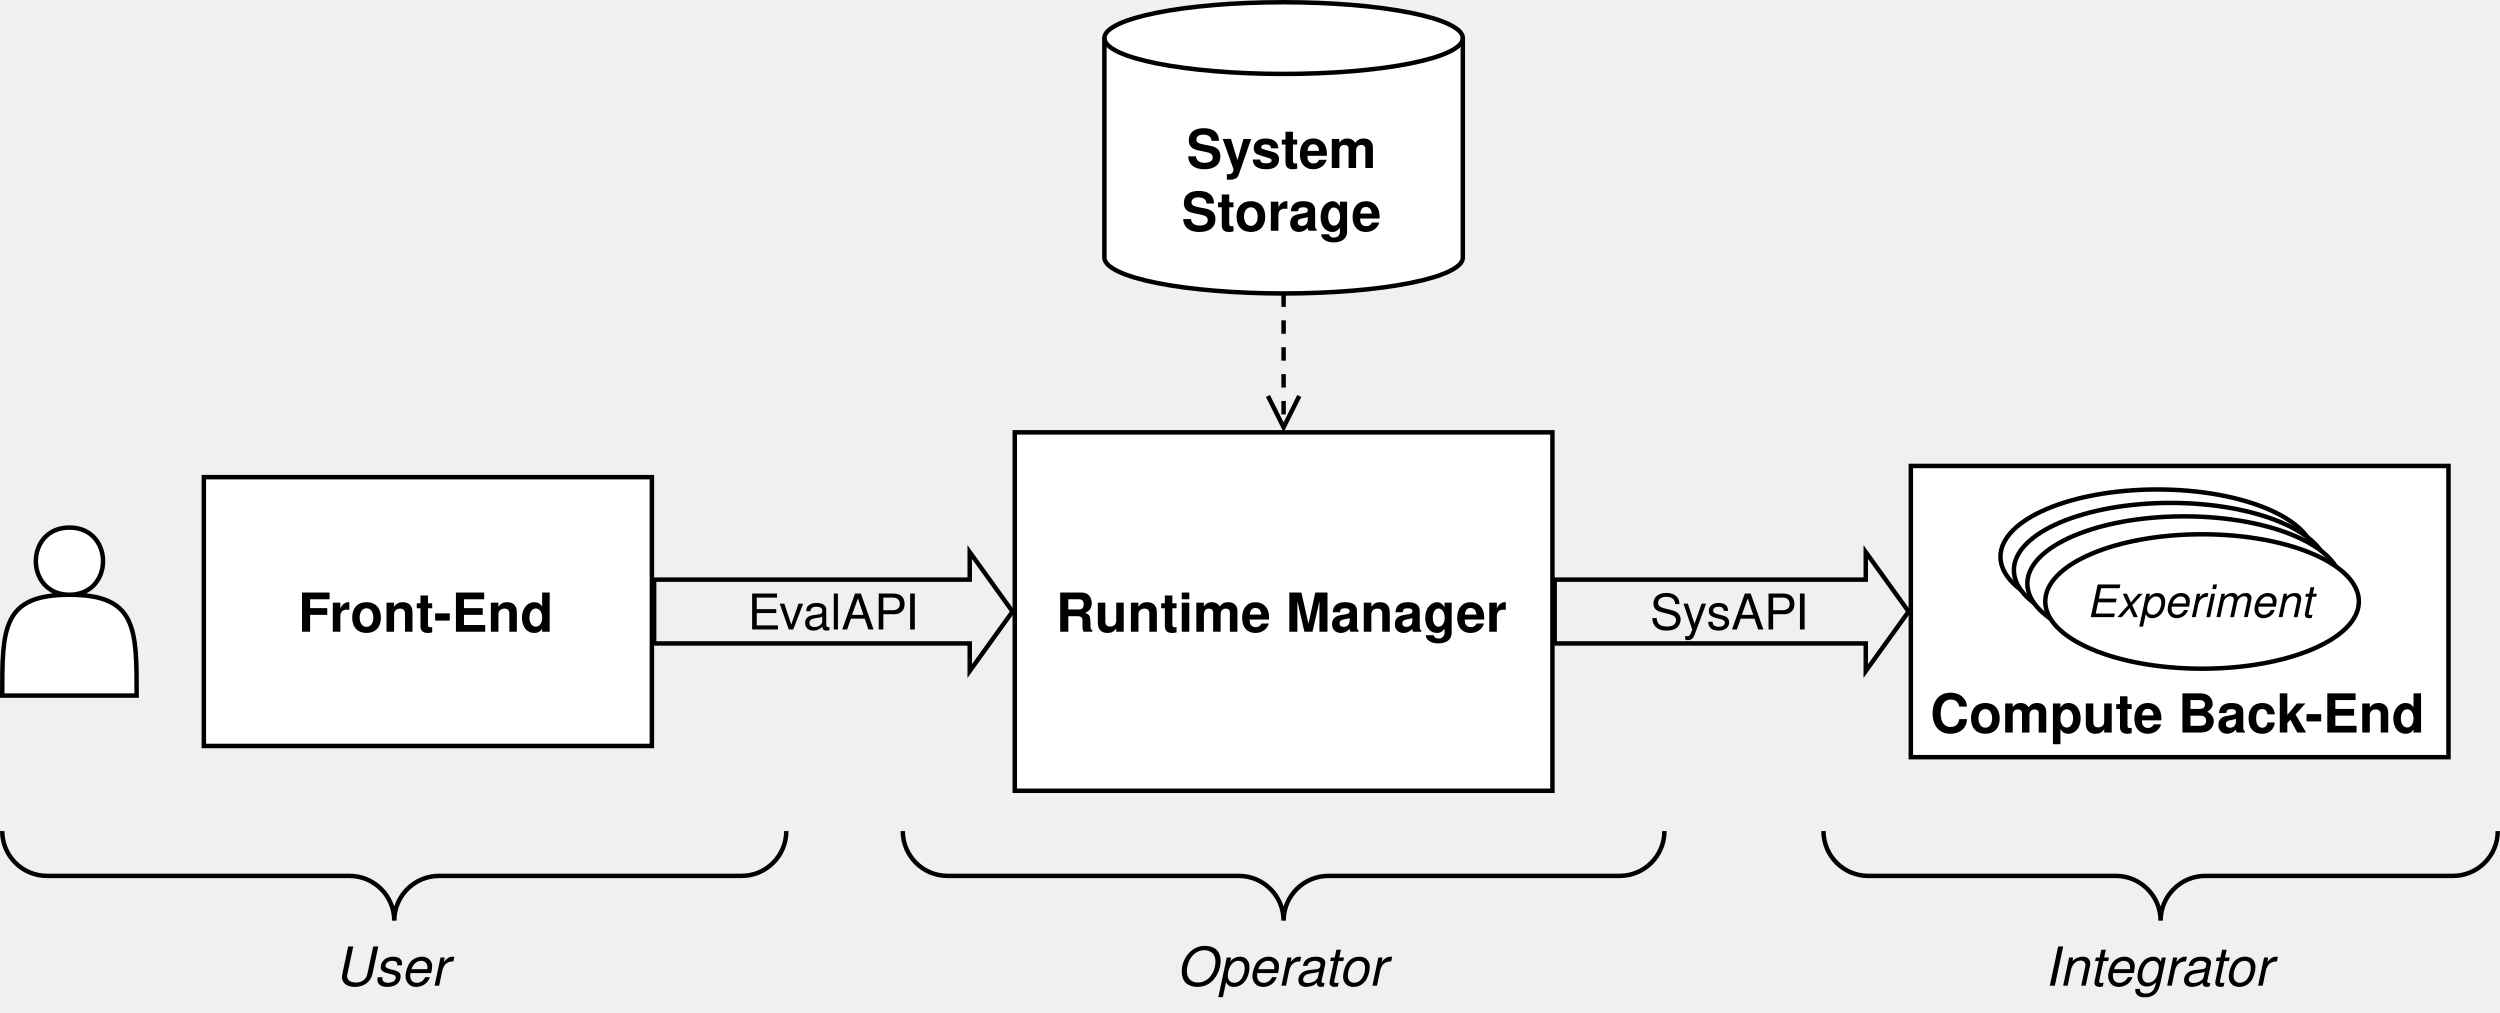
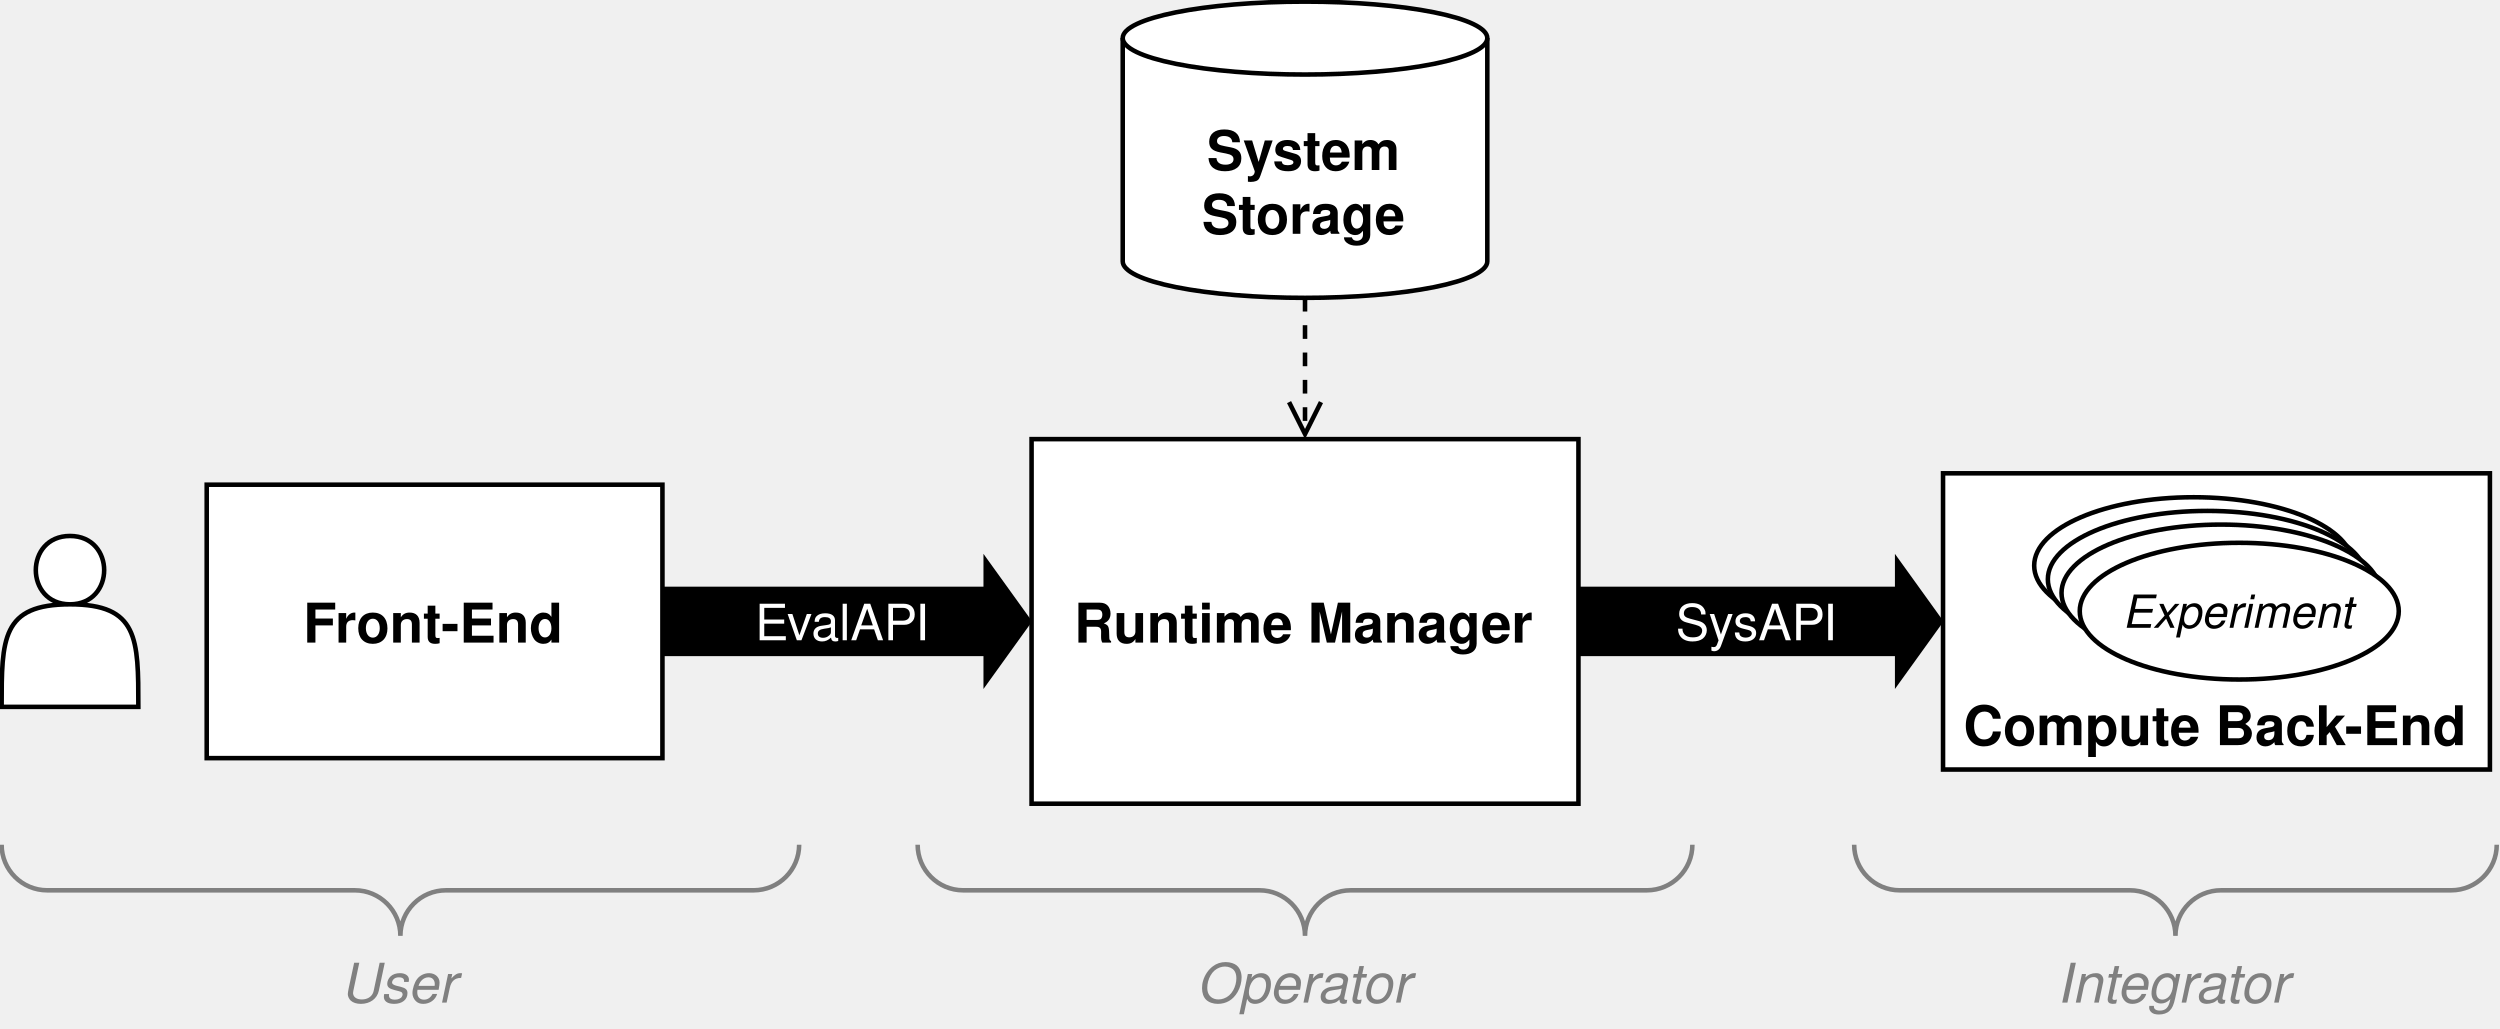
- <svg xmlns="http://www.w3.org/2000/svg" style="background: transparent; background-color: transparent; color-scheme: light dark;" version="1.1" width="558px" height="226px" viewBox="0 0 558 226" content="&lt;mxfile host=&quot;Electron&quot; agent=&quot;Mozilla/5.0 (Macintosh; Intel Mac OS X 10_15_7) AppleWebKit/537.36 (KHTML, like Gecko) draw.io/28.2.8 Chrome/140.0.734.240 Electron/38.4.0 Safari/537.36&quot; version=&quot;28.2.8&quot; scale=&quot;1&quot; border=&quot;0&quot;&gt;&#10;  &lt;diagram name=&quot;Page-1&quot; id=&quot;LdeIBpu1kU4W7u9YiNMH&quot;&gt;&#10;    &lt;mxGraphModel dx=&quot;2866&quot; dy=&quot;1610&quot; grid=&quot;1&quot; gridSize=&quot;10&quot; guides=&quot;1&quot; tooltips=&quot;1&quot; connect=&quot;1&quot; arrows=&quot;1&quot; fold=&quot;1&quot; page=&quot;1&quot; pageScale=&quot;1&quot; pageWidth=&quot;850&quot; pageHeight=&quot;1100&quot; math=&quot;0&quot; shadow=&quot;0&quot; adaptiveColors=&quot;auto&quot;&gt;&#10;      &lt;root&gt;&#10;        &lt;mxCell id=&quot;0&quot; /&gt;&#10;        &lt;mxCell id=&quot;1&quot; parent=&quot;0&quot; /&gt;&#10;        &lt;mxCell id=&quot;y5hHhpprdYV7xtzKMJWT-1&quot; value=&quot;Runtime Manager&quot; style=&quot;rounded=0;fontStyle=1;labelBackgroundColor=none;&quot; parent=&quot;1&quot; vertex=&quot;1&quot;&gt;&#10;          &lt;mxGeometry x=&quot;260&quot; y=&quot;120&quot; width=&quot;120&quot; height=&quot;80&quot; as=&quot;geometry&quot; /&gt;&#10;        &lt;/mxCell&gt;&#10;        &lt;mxCell id=&quot;y5hHhpprdYV7xtzKMJWT-2&quot; value=&quot;Front-End&quot; style=&quot;rounded=0;fontStyle=1;labelBackgroundColor=none;&quot; parent=&quot;1&quot; vertex=&quot;1&quot;&gt;&#10;          &lt;mxGeometry x=&quot;79&quot; y=&quot;130&quot; width=&quot;100&quot; height=&quot;60&quot; as=&quot;geometry&quot; /&gt;&#10;        &lt;/mxCell&gt;&#10;        &lt;mxCell id=&quot;y5hHhpprdYV7xtzKMJWT-3&quot; value=&quot;&quot; style=&quot;shape=actor;aspect=fixed;labelBackgroundColor=none;rounded=0;&quot; parent=&quot;1&quot; vertex=&quot;1&quot;&gt;&#10;          &lt;mxGeometry x=&quot;34&quot; y=&quot;141.25&quot; width=&quot;30&quot; height=&quot;37.5&quot; as=&quot;geometry&quot; /&gt;&#10;        &lt;/mxCell&gt;&#10;        &lt;mxCell id=&quot;y5hHhpprdYV7xtzKMJWT-4&quot; value=&quot;System&amp;#xa;Storage&quot; style=&quot;shape=cylinder3;boundedLbl=1;backgroundOutline=1;size=8;fontStyle=1;labelBackgroundColor=none;rounded=0;&quot; parent=&quot;1&quot; vertex=&quot;1&quot;&gt;&#10;          &lt;mxGeometry x=&quot;280&quot; y=&quot;24&quot; width=&quot;80&quot; height=&quot;65&quot; as=&quot;geometry&quot; /&gt;&#10;        &lt;/mxCell&gt;&#10;        &lt;mxCell id=&quot;y5hHhpprdYV7xtzKMJWT-5&quot; value=&quot;EvalAPI&quot; style=&quot;shape=flexArrow;endArrow=classic;rounded=0;entryX=0;entryY=0.5;entryDx=0;entryDy=0;exitX=1;exitY=0.5;exitDx=0;exitDy=0;width=14.24;endSize=2.853;endWidth=11.322;fontColor=default;labelBackgroundColor=none;&quot; parent=&quot;1&quot; source=&quot;y5hHhpprdYV7xtzKMJWT-2&quot; target=&quot;y5hHhpprdYV7xtzKMJWT-1&quot; edge=&quot;1&quot;&gt;&#10;          &lt;mxGeometry width=&quot;50&quot; height=&quot;50&quot; relative=&quot;1&quot; as=&quot;geometry&quot;&gt;&#10;            &lt;mxPoint x=&quot;180&quot; y=&quot;300&quot; as=&quot;sourcePoint&quot; /&gt;&#10;            &lt;mxPoint x=&quot;230&quot; y=&quot;250&quot; as=&quot;targetPoint&quot; /&gt;&#10;          &lt;/mxGeometry&gt;&#10;        &lt;/mxCell&gt;&#10;        &lt;mxCell id=&quot;y5hHhpprdYV7xtzKMJWT-6&quot; value=&quot;SysAPI&quot; style=&quot;shape=flexArrow;endArrow=classic;rounded=0;entryX=0;entryY=0.5;entryDx=0;entryDy=0;width=14.24;endSize=2.853;endWidth=11.322;fontColor=default;labelBackgroundColor=none;exitX=1;exitY=0.5;exitDx=0;exitDy=0;&quot; parent=&quot;1&quot; source=&quot;y5hHhpprdYV7xtzKMJWT-1&quot; target=&quot;y5hHhpprdYV7xtzKMJWT-7&quot; edge=&quot;1&quot;&gt;&#10;          &lt;mxGeometry width=&quot;50&quot; height=&quot;50&quot; relative=&quot;1&quot; as=&quot;geometry&quot;&gt;&#10;            &lt;mxPoint x=&quot;390&quot; y=&quot;160&quot; as=&quot;sourcePoint&quot; /&gt;&#10;            &lt;mxPoint x=&quot;441&quot; y=&quot;159.8&quot; as=&quot;targetPoint&quot; /&gt;&#10;          &lt;/mxGeometry&gt;&#10;        &lt;/mxCell&gt;&#10;        &lt;mxCell id=&quot;y5hHhpprdYV7xtzKMJWT-7&quot; value=&quot;Compute Back-End&quot; style=&quot;rounded=0;verticalAlign=bottom;fontStyle=1;labelBackgroundColor=none;&quot; parent=&quot;1&quot; vertex=&quot;1&quot;&gt;&#10;          &lt;mxGeometry x=&quot;460&quot; y=&quot;127.5&quot; width=&quot;120&quot; height=&quot;65&quot; as=&quot;geometry&quot; /&gt;&#10;        &lt;/mxCell&gt;&#10;        &lt;mxCell id=&quot;y5hHhpprdYV7xtzKMJWT-9&quot; value=&quot;&quot; style=&quot;ellipse;fontSize=10;fontStyle=2;labelBackgroundColor=none;rounded=0;&quot; parent=&quot;1&quot; vertex=&quot;1&quot;&gt;&#10;          &lt;mxGeometry x=&quot;480&quot; y=&quot;132.75&quot; width=&quot;70&quot; height=&quot;30&quot; as=&quot;geometry&quot; /&gt;&#10;        &lt;/mxCell&gt;&#10;        &lt;mxCell id=&quot;y5hHhpprdYV7xtzKMJWT-10&quot; value=&quot;&quot; style=&quot;ellipse;fontSize=10;fontStyle=2;labelBackgroundColor=none;rounded=0;&quot; parent=&quot;1&quot; vertex=&quot;1&quot;&gt;&#10;          &lt;mxGeometry x=&quot;483&quot; y=&quot;135.75&quot; width=&quot;70&quot; height=&quot;30&quot; as=&quot;geometry&quot; /&gt;&#10;        &lt;/mxCell&gt;&#10;        &lt;mxCell id=&quot;y5hHhpprdYV7xtzKMJWT-11&quot; value=&quot;&quot; style=&quot;ellipse;fontSize=10;fontStyle=2;labelBackgroundColor=none;rounded=0;&quot; parent=&quot;1&quot; vertex=&quot;1&quot;&gt;&#10;          &lt;mxGeometry x=&quot;486&quot; y=&quot;138.75&quot; width=&quot;70&quot; height=&quot;30&quot; as=&quot;geometry&quot; /&gt;&#10;        &lt;/mxCell&gt;&#10;        &lt;mxCell id=&quot;y5hHhpprdYV7xtzKMJWT-8&quot; value=&quot;Experiment&quot; style=&quot;ellipse;fontSize=10;fontStyle=2;labelBackgroundColor=none;rounded=0;&quot; parent=&quot;1&quot; vertex=&quot;1&quot;&gt;&#10;          &lt;mxGeometry x=&quot;490&quot; y=&quot;142.75&quot; width=&quot;70&quot; height=&quot;30&quot; as=&quot;geometry&quot; /&gt;&#10;        &lt;/mxCell&gt;&#10;        &lt;mxCell id=&quot;y5hHhpprdYV7xtzKMJWT-12&quot; value=&quot;&quot; style=&quot;endArrow=open;rounded=0;entryX=0.5;entryY=0;entryDx=0;entryDy=0;exitX=0.5;exitY=1;exitDx=0;exitDy=0;exitPerimeter=0;dashed=1;endFill=0;labelBackgroundColor=none;fontColor=default;&quot; parent=&quot;1&quot; source=&quot;y5hHhpprdYV7xtzKMJWT-4&quot; target=&quot;y5hHhpprdYV7xtzKMJWT-1&quot; edge=&quot;1&quot;&gt;&#10;          &lt;mxGeometry width=&quot;50&quot; height=&quot;50&quot; relative=&quot;1&quot; as=&quot;geometry&quot;&gt;&#10;            &lt;mxPoint x=&quot;210&quot; y=&quot;90&quot; as=&quot;sourcePoint&quot; /&gt;&#10;            &lt;mxPoint x=&quot;260&quot; y=&quot;40&quot; as=&quot;targetPoint&quot; /&gt;&#10;          &lt;/mxGeometry&gt;&#10;        &lt;/mxCell&gt;&#10;        &lt;mxCell id=&quot;y5hHhpprdYV7xtzKMJWT-15&quot; value=&quot;&quot; style=&quot;verticalLabelPosition=bottom;shadow=0;dashed=0;align=center;verticalAlign=top;strokeWidth=1;shape=mxgraph.mockup.markup.curlyBrace;rotation=-180;labelBackgroundColor=none;rounded=0;&quot; parent=&quot;1&quot; vertex=&quot;1&quot;&gt;&#10;          &lt;mxGeometry x=&quot;34&quot; y=&quot;209&quot; width=&quot;175&quot; height=&quot;20&quot; as=&quot;geometry&quot; /&gt;&#10;        &lt;/mxCell&gt;&#10;        &lt;mxCell id=&quot;y5hHhpprdYV7xtzKMJWT-16&quot; value=&quot;&quot; style=&quot;verticalLabelPosition=bottom;shadow=0;dashed=0;align=center;verticalAlign=top;strokeWidth=1;shape=mxgraph.mockup.markup.curlyBrace;rotation=-180;labelBackgroundColor=none;rounded=0;&quot; parent=&quot;1&quot; vertex=&quot;1&quot;&gt;&#10;          &lt;mxGeometry x=&quot;235&quot; y=&quot;209&quot; width=&quot;170&quot; height=&quot;20&quot; as=&quot;geometry&quot; /&gt;&#10;        &lt;/mxCell&gt;&#10;        &lt;mxCell id=&quot;y5hHhpprdYV7xtzKMJWT-17&quot; value=&quot;&quot; style=&quot;verticalLabelPosition=bottom;shadow=0;dashed=0;align=center;verticalAlign=top;strokeWidth=1;shape=mxgraph.mockup.markup.curlyBrace;rotation=-180;labelBackgroundColor=none;rounded=0;&quot; parent=&quot;1&quot; vertex=&quot;1&quot;&gt;&#10;          &lt;mxGeometry x=&quot;440.5&quot; y=&quot;209&quot; width=&quot;150.5&quot; height=&quot;20&quot; as=&quot;geometry&quot; /&gt;&#10;        &lt;/mxCell&gt;&#10;        &lt;mxCell id=&quot;y5hHhpprdYV7xtzKMJWT-20&quot; value=&quot;User&quot; style=&quot;text;align=center;verticalAlign=middle;rounded=0;labelBackgroundColor=none;fontStyle=2&quot; parent=&quot;1&quot; vertex=&quot;1&quot;&gt;&#10;          &lt;mxGeometry x=&quot;91.5&quot; y=&quot;229&quot; width=&quot;60&quot; height=&quot;20&quot; as=&quot;geometry&quot; /&gt;&#10;        &lt;/mxCell&gt;&#10;        &lt;mxCell id=&quot;y5hHhpprdYV7xtzKMJWT-22&quot; value=&quot;Operator&quot; style=&quot;text;align=center;verticalAlign=middle;rounded=0;labelBackgroundColor=none;fontStyle=2&quot; parent=&quot;1&quot; vertex=&quot;1&quot;&gt;&#10;          &lt;mxGeometry x=&quot;290&quot; y=&quot;229&quot; width=&quot;60&quot; height=&quot;20&quot; as=&quot;geometry&quot; /&gt;&#10;        &lt;/mxCell&gt;&#10;        &lt;mxCell id=&quot;y5hHhpprdYV7xtzKMJWT-23&quot; value=&quot;Integrator&quot; style=&quot;text;align=center;verticalAlign=middle;rounded=0;labelBackgroundColor=none;fontStyle=2&quot; parent=&quot;1&quot; vertex=&quot;1&quot;&gt;&#10;          &lt;mxGeometry x=&quot;485.75&quot; y=&quot;229&quot; width=&quot;60&quot; height=&quot;20&quot; as=&quot;geometry&quot; /&gt;&#10;        &lt;/mxCell&gt;&#10;      &lt;/root&gt;&#10;    &lt;/mxGraphModel&gt;&#10;  &lt;/diagram&gt;&#10;&lt;/mxfile&gt;&#10;">
+ <svg xmlns="http://www.w3.org/2000/svg" style="background: transparent; background-color: transparent; color-scheme: light dark;" version="1.1" width="768px" height="316px" viewBox="0 0 768 316" content="&lt;mxfile host=&quot;Electron&quot; agent=&quot;Mozilla/5.0 (Macintosh; Intel Mac OS X 10_15_7) AppleWebKit/537.36 (KHTML, like Gecko) draw.io/28.2.8 Chrome/140.0.734.240 Electron/38.4.0 Safari/537.36&quot; version=&quot;28.2.8&quot; scale=&quot;1.4&quot; border=&quot;0&quot;&gt;&#10;  &lt;diagram name=&quot;Overview&quot; id=&quot;LdeIBpu1kU4W7u9YiNMH&quot;&gt;&#10;    &lt;mxGraphModel dx=&quot;786&quot; dy=&quot;462&quot; grid=&quot;1&quot; gridSize=&quot;10&quot; guides=&quot;1&quot; tooltips=&quot;1&quot; connect=&quot;1&quot; arrows=&quot;1&quot; fold=&quot;1&quot; page=&quot;1&quot; pageScale=&quot;1&quot; pageWidth=&quot;850&quot; pageHeight=&quot;1100&quot; math=&quot;0&quot; shadow=&quot;0&quot;&gt;&#10;      &lt;root&gt;&#10;        &lt;mxCell id=&quot;0&quot; /&gt;&#10;        &lt;mxCell id=&quot;1&quot; parent=&quot;0&quot; /&gt;&#10;        &lt;mxCell id=&quot;y5hHhpprdYV7xtzKMJWT-6&quot; value=&quot;SysAPI&quot; style=&quot;shape=flexArrow;endArrow=classic;rounded=0;entryX=0;entryY=0.5;entryDx=0;entryDy=0;width=14.24;endSize=2.853;endWidth=11.322;fillColor=light-dark(#000000,#FFFFFF);fontColor=light-dark(#FFFFFF,#000000);labelBackgroundColor=none;exitX=1;exitY=0.5;exitDx=0;exitDy=0;sourcePerimeterSpacing=0;&quot; parent=&quot;1&quot; edge=&quot;1&quot;&gt;&#10;          &lt;mxGeometry width=&quot;50&quot; height=&quot;50&quot; relative=&quot;1&quot; as=&quot;geometry&quot;&gt;&#10;            &lt;mxPoint x=&quot;379&quot; y=&quot;160&quot; as=&quot;sourcePoint&quot; /&gt;&#10;            &lt;mxPoint x=&quot;460&quot; y=&quot;160&quot; as=&quot;targetPoint&quot; /&gt;&#10;          &lt;/mxGeometry&gt;&#10;        &lt;/mxCell&gt;&#10;        &lt;mxCell id=&quot;y5hHhpprdYV7xtzKMJWT-5&quot; value=&quot;EvalAPI&quot; style=&quot;shape=flexArrow;endArrow=classic;rounded=0;entryX=0;entryY=0.5;entryDx=0;entryDy=0;exitX=0.986;exitY=0.5;exitDx=0;exitDy=0;width=14.24;endSize=2.853;endWidth=11.322;fillColor=light-dark(#000000,#FFFFFF);fontColor=light-dark(#FFFFFF,#000000);labelBackgroundColor=none;exitPerimeter=0;&quot; parent=&quot;1&quot; source=&quot;y5hHhpprdYV7xtzKMJWT-2&quot; target=&quot;y5hHhpprdYV7xtzKMJWT-1&quot; edge=&quot;1&quot;&gt;&#10;          &lt;mxGeometry width=&quot;50&quot; height=&quot;50&quot; relative=&quot;1&quot; as=&quot;geometry&quot;&gt;&#10;            &lt;mxPoint x=&quot;180&quot; y=&quot;300&quot; as=&quot;sourcePoint&quot; /&gt;&#10;            &lt;mxPoint x=&quot;230&quot; y=&quot;250&quot; as=&quot;targetPoint&quot; /&gt;&#10;          &lt;/mxGeometry&gt;&#10;        &lt;/mxCell&gt;&#10;        &lt;mxCell id=&quot;y5hHhpprdYV7xtzKMJWT-1&quot; value=&quot;Runtime Manager&quot; style=&quot;rounded=0;fontStyle=1&quot; parent=&quot;1&quot; vertex=&quot;1&quot;&gt;&#10;          &lt;mxGeometry x=&quot;260&quot; y=&quot;120&quot; width=&quot;120&quot; height=&quot;80&quot; as=&quot;geometry&quot; /&gt;&#10;        &lt;/mxCell&gt;&#10;        &lt;mxCell id=&quot;y5hHhpprdYV7xtzKMJWT-2&quot; value=&quot;Front-End&quot; style=&quot;rounded=0;fontStyle=1&quot; parent=&quot;1&quot; vertex=&quot;1&quot;&gt;&#10;          &lt;mxGeometry x=&quot;79&quot; y=&quot;130&quot; width=&quot;100&quot; height=&quot;60&quot; as=&quot;geometry&quot; /&gt;&#10;        &lt;/mxCell&gt;&#10;        &lt;mxCell id=&quot;y5hHhpprdYV7xtzKMJWT-3&quot; value=&quot;&quot; style=&quot;shape=actor;aspect=fixed;&quot; parent=&quot;1&quot; vertex=&quot;1&quot;&gt;&#10;          &lt;mxGeometry x=&quot;34&quot; y=&quot;141.25&quot; width=&quot;30&quot; height=&quot;37.5&quot; as=&quot;geometry&quot; /&gt;&#10;        &lt;/mxCell&gt;&#10;        &lt;mxCell id=&quot;y5hHhpprdYV7xtzKMJWT-4&quot; value=&quot;System&amp;#xa;Storage&quot; style=&quot;shape=cylinder3;boundedLbl=1;backgroundOutline=1;size=8;fontStyle=1&quot; parent=&quot;1&quot; vertex=&quot;1&quot;&gt;&#10;          &lt;mxGeometry x=&quot;280&quot; y=&quot;24&quot; width=&quot;80&quot; height=&quot;65&quot; as=&quot;geometry&quot; /&gt;&#10;        &lt;/mxCell&gt;&#10;        &lt;mxCell id=&quot;y5hHhpprdYV7xtzKMJWT-7&quot; value=&quot;Compute Back-End&quot; style=&quot;rounded=0;verticalAlign=bottom;fontStyle=1&quot; parent=&quot;1&quot; vertex=&quot;1&quot;&gt;&#10;          &lt;mxGeometry x=&quot;460&quot; y=&quot;127.5&quot; width=&quot;120&quot; height=&quot;65&quot; as=&quot;geometry&quot; /&gt;&#10;        &lt;/mxCell&gt;&#10;        &lt;mxCell id=&quot;y5hHhpprdYV7xtzKMJWT-9&quot; value=&quot;&quot; style=&quot;ellipse;fontSize=10;fontStyle=2&quot; parent=&quot;1&quot; vertex=&quot;1&quot;&gt;&#10;          &lt;mxGeometry x=&quot;480&quot; y=&quot;132.75&quot; width=&quot;70&quot; height=&quot;30&quot; as=&quot;geometry&quot; /&gt;&#10;        &lt;/mxCell&gt;&#10;        &lt;mxCell id=&quot;y5hHhpprdYV7xtzKMJWT-10&quot; value=&quot;&quot; style=&quot;ellipse;fontSize=10;fontStyle=2&quot; parent=&quot;1&quot; vertex=&quot;1&quot;&gt;&#10;          &lt;mxGeometry x=&quot;483&quot; y=&quot;135.75&quot; width=&quot;70&quot; height=&quot;30&quot; as=&quot;geometry&quot; /&gt;&#10;        &lt;/mxCell&gt;&#10;        &lt;mxCell id=&quot;y5hHhpprdYV7xtzKMJWT-11&quot; value=&quot;&quot; style=&quot;ellipse;fontSize=10;fontStyle=2&quot; parent=&quot;1&quot; vertex=&quot;1&quot;&gt;&#10;          &lt;mxGeometry x=&quot;486&quot; y=&quot;138.75&quot; width=&quot;70&quot; height=&quot;30&quot; as=&quot;geometry&quot; /&gt;&#10;        &lt;/mxCell&gt;&#10;        &lt;mxCell id=&quot;y5hHhpprdYV7xtzKMJWT-8&quot; value=&quot;Experiment&quot; style=&quot;ellipse;fontSize=10;fontStyle=2&quot; parent=&quot;1&quot; vertex=&quot;1&quot;&gt;&#10;          &lt;mxGeometry x=&quot;490&quot; y=&quot;142.75&quot; width=&quot;70&quot; height=&quot;30&quot; as=&quot;geometry&quot; /&gt;&#10;        &lt;/mxCell&gt;&#10;        &lt;mxCell id=&quot;y5hHhpprdYV7xtzKMJWT-12&quot; value=&quot;&quot; style=&quot;endArrow=open;rounded=0;entryX=0.5;entryY=0;entryDx=0;entryDy=0;exitX=0.5;exitY=1;exitDx=0;exitDy=0;exitPerimeter=0;dashed=1;endFill=0;&quot; parent=&quot;1&quot; source=&quot;y5hHhpprdYV7xtzKMJWT-4&quot; target=&quot;y5hHhpprdYV7xtzKMJWT-1&quot; edge=&quot;1&quot;&gt;&#10;          &lt;mxGeometry width=&quot;50&quot; height=&quot;50&quot; relative=&quot;1&quot; as=&quot;geometry&quot;&gt;&#10;            &lt;mxPoint x=&quot;210&quot; y=&quot;90&quot; as=&quot;sourcePoint&quot; /&gt;&#10;            &lt;mxPoint x=&quot;260&quot; y=&quot;40&quot; as=&quot;targetPoint&quot; /&gt;&#10;          &lt;/mxGeometry&gt;&#10;        &lt;/mxCell&gt;&#10;        &lt;mxCell id=&quot;y5hHhpprdYV7xtzKMJWT-15&quot; value=&quot;&quot; style=&quot;verticalLabelPosition=bottom;shadow=0;dashed=0;align=center;verticalAlign=top;strokeWidth=1;shape=mxgraph.mockup.markup.curlyBrace;strokeColor=light-dark(#808080,#CCCCCC);rotation=-180;fillColor=none;&quot; parent=&quot;1&quot; vertex=&quot;1&quot;&gt;&#10;          &lt;mxGeometry x=&quot;34&quot; y=&quot;209&quot; width=&quot;175&quot; height=&quot;20&quot; as=&quot;geometry&quot; /&gt;&#10;        &lt;/mxCell&gt;&#10;        &lt;mxCell id=&quot;y5hHhpprdYV7xtzKMJWT-16&quot; value=&quot;&quot; style=&quot;verticalLabelPosition=bottom;shadow=0;dashed=0;align=center;verticalAlign=top;strokeWidth=1;shape=mxgraph.mockup.markup.curlyBrace;strokeColor=light-dark(#808080,#CCCCCC);rotation=-180;fillColor=none;&quot; parent=&quot;1&quot; vertex=&quot;1&quot;&gt;&#10;          &lt;mxGeometry x=&quot;235&quot; y=&quot;209&quot; width=&quot;170&quot; height=&quot;20&quot; as=&quot;geometry&quot; /&gt;&#10;        &lt;/mxCell&gt;&#10;        &lt;mxCell id=&quot;y5hHhpprdYV7xtzKMJWT-17&quot; value=&quot;&quot; style=&quot;verticalLabelPosition=bottom;shadow=0;dashed=0;align=center;verticalAlign=top;strokeWidth=1;shape=mxgraph.mockup.markup.curlyBrace;strokeColor=light-dark(#808080,#CCCCCC);rotation=-180;fillColor=none;&quot; parent=&quot;1&quot; vertex=&quot;1&quot;&gt;&#10;          &lt;mxGeometry x=&quot;440.5&quot; y=&quot;209&quot; width=&quot;141&quot; height=&quot;20&quot; as=&quot;geometry&quot; /&gt;&#10;        &lt;/mxCell&gt;&#10;        &lt;mxCell id=&quot;y5hHhpprdYV7xtzKMJWT-20&quot; value=&quot;User&quot; style=&quot;text;align=center;verticalAlign=middle;rounded=0;labelBackgroundColor=none;fontColor=light-dark(#808080, #cccccc);fontStyle=2;strokeColor=none;fillColor=none;&quot; parent=&quot;1&quot; vertex=&quot;1&quot;&gt;&#10;          &lt;mxGeometry x=&quot;91.5&quot; y=&quot;229&quot; width=&quot;60&quot; height=&quot;20&quot; as=&quot;geometry&quot; /&gt;&#10;        &lt;/mxCell&gt;&#10;        &lt;mxCell id=&quot;y5hHhpprdYV7xtzKMJWT-22&quot; value=&quot;Operator&quot; style=&quot;text;align=center;verticalAlign=middle;rounded=0;labelBackgroundColor=none;fontColor=light-dark(#808080, #cccccc);fontStyle=2;strokeColor=none;fillColor=none;&quot; parent=&quot;1&quot; vertex=&quot;1&quot;&gt;&#10;          &lt;mxGeometry x=&quot;290&quot; y=&quot;229&quot; width=&quot;60&quot; height=&quot;20&quot; as=&quot;geometry&quot; /&gt;&#10;        &lt;/mxCell&gt;&#10;        &lt;mxCell id=&quot;y5hHhpprdYV7xtzKMJWT-23&quot; value=&quot;Integrator&quot; style=&quot;text;align=center;verticalAlign=middle;rounded=0;labelBackgroundColor=none;fontColor=light-dark(#808080, #cccccc);fontStyle=2;strokeColor=none;fillColor=none;&quot; parent=&quot;1&quot; vertex=&quot;1&quot;&gt;&#10;          &lt;mxGeometry x=&quot;480.75&quot; y=&quot;229&quot; width=&quot;60&quot; height=&quot;20&quot; as=&quot;geometry&quot; /&gt;&#10;        &lt;/mxCell&gt;&#10;      &lt;/root&gt;&#10;    &lt;/mxGraphModel&gt;&#10;  &lt;/diagram&gt;&#10;&lt;/mxfile&gt;&#10;">
  <defs />
  <g>
    <g data-cell-id="0">
      <g data-cell-id="1">
+         <g data-cell-id="y5hHhpprdYV7xtzKMJWT-6">
+           <g transform="translate(0.5,0.5)">
+             <path d="M 483.7 200.37 L 483.7 180.43 L 582.32 180.43 L 582.32 171.81 L 595.7 190.4 L 582.32 208.99 L 582.32 200.37 Z" fill="#000000" stroke="#000000" stroke-width="1.4" stroke-miterlimit="10" pointer-events="all" style="fill: light-dark(rgb(0, 0, 0), rgb(255, 255, 255)); stroke: light-dark(rgb(0, 0, 0), rgb(255, 255, 255));" />
+           </g>
+           <g>
+             <g fill="#FFFFFF" font-family="Helvetica" text-anchor="middle" font-size="15.4px" style="fill: light-dark(rgb(255, 255, 255), rgb(0, 0, 0));">
+               <text x="539.56" y="196.7">SysAPI</text>
+             </g>
+           </g>
+         </g>
+         <g data-cell-id="y5hHhpprdYV7xtzKMJWT-5">
+           <g transform="translate(0.5,0.5)">
+             <path d="M 201.74 200.37 L 201.74 180.43 L 302.32 180.43 L 302.32 171.81 L 315.7 190.4 L 302.32 208.99 L 302.32 200.37 Z" fill="#000000" stroke="#000000" stroke-width="1.4" stroke-miterlimit="10" pointer-events="all" style="fill: light-dark(rgb(0, 0, 0), rgb(255, 255, 255)); stroke: light-dark(rgb(0, 0, 0), rgb(255, 255, 255));" />
+           </g>
+           <g>
+             <g fill="#FFFFFF" font-family="Helvetica" text-anchor="middle" font-size="15.4px" style="fill: light-dark(rgb(255, 255, 255), rgb(0, 0, 0));">
+               <text x="258.72" y="196.7">EvalAPI</text>
+             </g>
+           </g>
+         </g>
        <g data-cell-id="y5hHhpprdYV7xtzKMJWT-1">
          <g transform="translate(0.5,0.5)">
-             <rect x="226" y="96" width="120" height="80" fill="#ffffff" stroke="#000000" pointer-events="all" style="fill: light-dark(#ffffff, var(--ge-dark-color, #121212)); stroke: light-dark(rgb(0, 0, 0), rgb(255, 255, 255));" />
+             <rect x="316.4" y="134.4" width="168" height="112" fill="#ffffff" stroke="#000000" stroke-width="1.4" pointer-events="all" style="fill: light-dark(#ffffff, var(--ge-dark-color, #121212)); stroke: light-dark(rgb(0, 0, 0), rgb(255, 255, 255));" />
          </g>
          <g>
-             <g fill="#000000" font-family="Helvetica" font-weight="bold" text-anchor="middle" font-size="12px" style="fill: light-dark(rgb(0, 0, 0), rgb(255, 255, 255));">
-               <text x="286" y="141">Runtime Manager</text>
+             <g fill="#000000" font-family="Helvetica" font-weight="bold" text-anchor="middle" font-size="16.8px" style="fill: light-dark(rgb(0, 0, 0), rgb(255, 255, 255));">
+               <text x="400.4" y="197.4">Runtime Manager</text>
            </g>
          </g>
        </g>
        <g data-cell-id="y5hHhpprdYV7xtzKMJWT-2">
          <g transform="translate(0.5,0.5)">
-             <rect x="45" y="106" width="100" height="60" fill="#ffffff" stroke="#000000" pointer-events="all" style="fill: light-dark(#ffffff, var(--ge-dark-color, #121212)); stroke: light-dark(rgb(0, 0, 0), rgb(255, 255, 255));" />
+             <rect x="63" y="148.4" width="140" height="84" fill="#ffffff" stroke="#000000" stroke-width="1.4" pointer-events="all" style="fill: light-dark(#ffffff, var(--ge-dark-color, #121212)); stroke: light-dark(rgb(0, 0, 0), rgb(255, 255, 255));" />
          </g>
          <g>
-             <g fill="#000000" font-family="Helvetica" font-weight="bold" text-anchor="middle" font-size="12px" style="fill: light-dark(rgb(0, 0, 0), rgb(255, 255, 255));">
-               <text x="95" y="141">Front-End</text>
+             <g fill="#000000" font-family="Helvetica" font-weight="bold" text-anchor="middle" font-size="16.8px" style="fill: light-dark(rgb(0, 0, 0), rgb(255, 255, 255));">
+               <text x="133" y="197.4">Front-End</text>
            </g>
          </g>
        </g>
        <g data-cell-id="y5hHhpprdYV7xtzKMJWT-3">
          <g transform="translate(0.5,0.5)">
-             <path d="M 0 154.75 C 0 139.75 0 132.25 15 132.25 C 5 132.25 5 117.25 15 117.25 C 25 117.25 25 132.25 15 132.25 C 30 132.25 30 139.75 30 154.75 Z" fill="#ffffff" stroke="#000000" stroke-miterlimit="10" pointer-events="all" style="fill: light-dark(#ffffff, var(--ge-dark-color, #121212)); stroke: light-dark(rgb(0, 0, 0), rgb(255, 255, 255));" />
+             <path d="M 0 216.65 C 0 195.65 0 185.15 21 185.15 C 7 185.15 7 164.15 21 164.15 C 35 164.15 35 185.15 21 185.15 C 42 185.15 42 195.65 42 216.65 Z" fill="#ffffff" stroke="#000000" stroke-width="1.4" stroke-miterlimit="10" pointer-events="all" style="fill: light-dark(#ffffff, var(--ge-dark-color, #121212)); stroke: light-dark(rgb(0, 0, 0), rgb(255, 255, 255));" />
          </g>
        </g>
        <g data-cell-id="y5hHhpprdYV7xtzKMJWT-4">
          <g transform="translate(0.5,0.5)">
-             <path d="M 246 8 C 246 3.58 263.91 0 286 0 C 296.61 0 306.78 0.84 314.28 2.34 C 321.79 3.84 326 5.88 326 8 L 326 57 C 326 59.12 321.79 61.16 314.28 62.66 C 306.78 64.16 296.61 65 286 65 C 275.39 65 265.22 64.16 257.72 62.66 C 250.21 61.16 246 59.12 246 57 Z" fill="#ffffff" stroke="#000000" stroke-miterlimit="10" pointer-events="all" style="fill: light-dark(#ffffff, var(--ge-dark-color, #121212)); stroke: light-dark(rgb(0, 0, 0), rgb(255, 255, 255));" />
-             <path d="M 326 8 C 326 10.12 321.79 12.16 314.28 13.66 C 306.78 15.16 296.61 16 286 16 C 275.39 16 265.22 15.16 257.72 13.66 C 250.21 12.16 246 10.12 246 8" fill="none" stroke="#000000" stroke-miterlimit="10" pointer-events="all" style="stroke: light-dark(rgb(0, 0, 0), rgb(255, 255, 255));" />
+             <path d="M 344.4 11.2 C 344.4 5.01 369.47 0 400.4 0 C 415.25 0 429.5 1.18 440 3.28 C 450.5 5.38 456.4 8.23 456.4 11.2 L 456.4 79.8 C 456.4 82.77 450.5 85.62 440 87.72 C 429.5 89.82 415.25 91 400.4 91 C 385.55 91 371.3 89.82 360.8 87.72 C 350.3 85.62 344.4 82.77 344.4 79.8 Z" fill="#ffffff" stroke="#000000" stroke-width="1.4" stroke-miterlimit="10" pointer-events="all" style="fill: light-dark(#ffffff, var(--ge-dark-color, #121212)); stroke: light-dark(rgb(0, 0, 0), rgb(255, 255, 255));" />
+             <path d="M 456.4 11.2 C 456.4 14.17 450.5 17.02 440 19.12 C 429.5 21.22 415.25 22.4 400.4 22.4 C 385.55 22.4 371.3 21.22 360.8 19.12 C 350.3 17.02 344.4 14.17 344.4 11.2" fill="none" stroke="#000000" stroke-width="1.4" stroke-miterlimit="10" pointer-events="all" style="stroke: light-dark(rgb(0, 0, 0), rgb(255, 255, 255));" />
          </g>
          <g>
-             <g fill="#000000" font-family="Helvetica" font-weight="bold" text-anchor="middle" font-size="12px" style="fill: light-dark(rgb(0, 0, 0), rgb(255, 255, 255));">
-               <text x="286" y="37.5">System</text>
-               <text x="286" y="51.5">Storage</text>
-             </g>
-           </g>
-         </g>
-         <g data-cell-id="y5hHhpprdYV7xtzKMJWT-5">
-           <g transform="translate(0.5,0.5)">
-             <path d="M 145.5 143.12 L 145.5 128.88 L 215.94 128.88 L 215.94 122.72 L 225.5 136 L 215.94 149.28 L 215.94 143.12 Z" fill="none" stroke="#000000" stroke-miterlimit="10" pointer-events="all" style="stroke: light-dark(rgb(0, 0, 0), rgb(255, 255, 255));" />
-           </g>
-           <g>
-             <g fill="#000000" font-family="Helvetica" text-anchor="middle" font-size="11px" style="fill: light-dark(rgb(0, 0, 0), rgb(255, 255, 255));">
-               <text x="186" y="140.5">EvalAPI</text>
-             </g>
-           </g>
-         </g>
-         <g data-cell-id="y5hHhpprdYV7xtzKMJWT-6">
-           <g transform="translate(0.5,0.5)">
-             <path d="M 346.5 143.12 L 346.5 128.88 L 415.94 128.88 L 415.94 122.72 L 425.5 136 L 415.94 149.28 L 415.94 143.12 Z" fill="none" stroke="#000000" stroke-miterlimit="10" pointer-events="all" style="stroke: light-dark(rgb(0, 0, 0), rgb(255, 255, 255));" />
-           </g>
-           <g>
-             <g fill="#000000" font-family="Helvetica" text-anchor="middle" font-size="11px" style="fill: light-dark(rgb(0, 0, 0), rgb(255, 255, 255));">
-               <text x="386" y="140.5">SysAPI</text>
+             <g fill="#000000" font-family="Helvetica" font-weight="bold" text-anchor="middle" font-size="16.8px" style="fill: light-dark(rgb(0, 0, 0), rgb(255, 255, 255));">
+               <text x="400.4" y="52.22">System</text>
+               <text x="400.4" y="71.82">Storage</text>
            </g>
          </g>
        </g>
        <g data-cell-id="y5hHhpprdYV7xtzKMJWT-7">
          <g transform="translate(0.5,0.5)">
-             <rect x="426" y="103.5" width="120" height="65" fill="#ffffff" stroke="#000000" pointer-events="all" style="fill: light-dark(#ffffff, var(--ge-dark-color, #121212)); stroke: light-dark(rgb(0, 0, 0), rgb(255, 255, 255));" />
+             <rect x="596.4" y="144.9" width="168" height="91" fill="#ffffff" stroke="#000000" stroke-width="1.4" pointer-events="all" style="fill: light-dark(#ffffff, var(--ge-dark-color, #121212)); stroke: light-dark(rgb(0, 0, 0), rgb(255, 255, 255));" />
          </g>
          <g>
-             <g fill="#000000" font-family="Helvetica" font-weight="bold" text-anchor="middle" font-size="12px" style="fill: light-dark(rgb(0, 0, 0), rgb(255, 255, 255));">
-               <text x="486" y="163.5">Compute Back-End</text>
+             <g fill="#000000" font-family="Helvetica" font-weight="bold" text-anchor="middle" font-size="16.8px" style="fill: light-dark(rgb(0, 0, 0), rgb(255, 255, 255));">
+               <text x="680.4" y="228.9">Compute Back-End</text>
            </g>
          </g>
        </g>
        <g data-cell-id="y5hHhpprdYV7xtzKMJWT-9">
          <g transform="translate(0.5,0.5)">
-             <ellipse cx="481" cy="123.75" rx="35" ry="15" fill="#ffffff" stroke="#000000" pointer-events="all" style="fill: light-dark(#ffffff, var(--ge-dark-color, #121212)); stroke: light-dark(rgb(0, 0, 0), rgb(255, 255, 255));" />
+             <ellipse cx="673.4" cy="173.25" rx="49" ry="21" fill="#ffffff" stroke="#000000" stroke-width="1.4" pointer-events="all" style="fill: light-dark(#ffffff, var(--ge-dark-color, #121212)); stroke: light-dark(rgb(0, 0, 0), rgb(255, 255, 255));" />
          </g>
        </g>
        <g data-cell-id="y5hHhpprdYV7xtzKMJWT-10">
          <g transform="translate(0.5,0.5)">
-             <ellipse cx="484" cy="126.75" rx="35" ry="15" fill="#ffffff" stroke="#000000" pointer-events="all" style="fill: light-dark(#ffffff, var(--ge-dark-color, #121212)); stroke: light-dark(rgb(0, 0, 0), rgb(255, 255, 255));" />
+             <ellipse cx="677.6" cy="177.45" rx="49" ry="21" fill="#ffffff" stroke="#000000" stroke-width="1.4" pointer-events="all" style="fill: light-dark(#ffffff, var(--ge-dark-color, #121212)); stroke: light-dark(rgb(0, 0, 0), rgb(255, 255, 255));" />
          </g>
        </g>
        <g data-cell-id="y5hHhpprdYV7xtzKMJWT-11">
          <g transform="translate(0.5,0.5)">
-             <ellipse cx="487" cy="129.75" rx="35" ry="15" fill="#ffffff" stroke="#000000" pointer-events="all" style="fill: light-dark(#ffffff, var(--ge-dark-color, #121212)); stroke: light-dark(rgb(0, 0, 0), rgb(255, 255, 255));" />
+             <ellipse cx="681.8" cy="181.65" rx="49" ry="21" fill="#ffffff" stroke="#000000" stroke-width="1.4" pointer-events="all" style="fill: light-dark(#ffffff, var(--ge-dark-color, #121212)); stroke: light-dark(rgb(0, 0, 0), rgb(255, 255, 255));" />
          </g>
        </g>
        <g data-cell-id="y5hHhpprdYV7xtzKMJWT-8">
          <g transform="translate(0.5,0.5)">
-             <ellipse cx="491" cy="133.75" rx="35" ry="15" fill="#ffffff" stroke="#000000" pointer-events="all" style="fill: light-dark(#ffffff, var(--ge-dark-color, #121212)); stroke: light-dark(rgb(0, 0, 0), rgb(255, 255, 255));" />
+             <ellipse cx="687.4" cy="187.25" rx="49" ry="21" fill="#ffffff" stroke="#000000" stroke-width="1.4" pointer-events="all" style="fill: light-dark(#ffffff, var(--ge-dark-color, #121212)); stroke: light-dark(rgb(0, 0, 0), rgb(255, 255, 255));" />
          </g>
          <g>
-             <g fill="#000000" font-family="Helvetica" font-style="italic" text-anchor="middle" font-size="10px" style="fill: light-dark(rgb(0, 0, 0), rgb(255, 255, 255));">
-               <text x="491" y="137.75">Experiment</text>
+             <g fill="#000000" font-family="Helvetica" font-style="italic" text-anchor="middle" font-size="14px" style="fill: light-dark(rgb(0, 0, 0), rgb(255, 255, 255));">
+               <text x="687.4" y="192.85">Experiment</text>
            </g>
          </g>
        </g>
        <g data-cell-id="y5hHhpprdYV7xtzKMJWT-12">
          <g transform="translate(0.5,0.5)">
-             <path d="M 286 65 L 286 93.76" fill="none" stroke="#000000" stroke-miterlimit="10" stroke-dasharray="3 3" pointer-events="stroke" style="stroke: light-dark(rgb(0, 0, 0), rgb(255, 255, 255));" />
-             <path d="M 282.5 87.88 L 286 94.88 L 289.5 87.88" fill="none" stroke="#000000" stroke-miterlimit="10" pointer-events="all" style="stroke: light-dark(rgb(0, 0, 0), rgb(255, 255, 255));" />
+             <path d="M 400.4 91 L 400.4 131.27" fill="none" stroke="#000000" stroke-width="1.4" stroke-miterlimit="10" stroke-dasharray="4.2 4.2" pointer-events="stroke" style="stroke: light-dark(rgb(0, 0, 0), rgb(255, 255, 255));" />
+             <path d="M 395.5 123.03 L 400.4 132.83 L 405.3 123.03" fill="none" stroke="#000000" stroke-width="1.4" stroke-miterlimit="10" pointer-events="all" style="stroke: light-dark(rgb(0, 0, 0), rgb(255, 255, 255));" />
          </g>
        </g>
        <g data-cell-id="y5hHhpprdYV7xtzKMJWT-15">
          <g transform="translate(0.5,0.5)">
-             <path d="M 0 205 C 0 199.48 4.48 195 10 195 L 77.5 195 C 83.02 195 87.5 190.52 87.5 185 C 87.5 190.52 91.98 195 97.5 195 L 165 195 C 170.52 195 175 199.48 175 205" fill="none" stroke="#000000" stroke-miterlimit="10" transform="rotate(-180,87.5,195)" pointer-events="all" style="stroke: light-dark(rgb(0, 0, 0), rgb(255, 255, 255));" />
+             <path d="M 0 287 C 0 279.27 6.27 273 14 273 L 108.5 273 C 116.23 273 122.5 266.73 122.5 259 C 122.5 266.73 128.77 273 136.5 273 L 231 273 C 238.73 273 245 279.27 245 287" fill="none" stroke="#808080" stroke-width="1.4" stroke-miterlimit="10" transform="rotate(-180,122.5,273)" pointer-events="all" style="stroke: light-dark(rgb(128, 128, 128), rgb(204, 204, 204));" />
          </g>
        </g>
        <g data-cell-id="y5hHhpprdYV7xtzKMJWT-16">
          <g transform="translate(0.5,0.5)">
-             <path d="M 201 205 C 201 199.48 205.48 195 211 195 L 276 195 C 281.52 195 286 190.52 286 185 C 286 190.52 290.48 195 296 195 L 361 195 C 366.52 195 371 199.48 371 205" fill="none" stroke="#000000" stroke-miterlimit="10" transform="rotate(-180,286,195)" pointer-events="all" style="stroke: light-dark(rgb(0, 0, 0), rgb(255, 255, 255));" />
+             <path d="M 281.4 287 C 281.4 279.27 287.67 273 295.4 273 L 386.4 273 C 394.13 273 400.4 266.73 400.4 259 C 400.4 266.73 406.67 273 414.4 273 L 505.4 273 C 513.13 273 519.4 279.27 519.4 287" fill="none" stroke="#808080" stroke-width="1.4" stroke-miterlimit="10" transform="rotate(-180,400.4,273)" pointer-events="all" style="stroke: light-dark(rgb(128, 128, 128), rgb(204, 204, 204));" />
          </g>
        </g>
        <g data-cell-id="y5hHhpprdYV7xtzKMJWT-17">
          <g transform="translate(0.5,0.5)">
-             <path d="M 406.5 205 C 406.5 199.48 410.98 195 416.5 195 L 471.75 195 C 477.27 195 481.75 190.52 481.75 185 C 481.75 190.52 486.23 195 491.75 195 L 547 195 C 552.52 195 557 199.48 557 205" fill="none" stroke="#000000" stroke-miterlimit="10" transform="rotate(-180,481.75,195)" pointer-events="all" style="stroke: light-dark(rgb(0, 0, 0), rgb(255, 255, 255));" />
+             <path d="M 569.1 287 C 569.1 279.27 575.37 273 583.1 273 L 653.8 273 C 661.53 273 667.8 266.73 667.8 259 C 667.8 266.73 674.07 273 681.8 273 L 752.5 273 C 760.23 273 766.5 279.27 766.5 287" fill="none" stroke="#808080" stroke-width="1.4" stroke-miterlimit="10" transform="rotate(-180,667.8,273)" pointer-events="all" style="stroke: light-dark(rgb(128, 128, 128), rgb(204, 204, 204));" />
          </g>
        </g>
        <g data-cell-id="y5hHhpprdYV7xtzKMJWT-20">
          <g transform="translate(0.5,0.5)">
-             <rect x="57.5" y="205" width="60" height="20" fill="none" stroke="none" pointer-events="all" />
+             <rect x="80.5" y="287" width="84" height="28" fill="none" stroke="none" pointer-events="all" />
          </g>
          <g>
-             <g fill="#000000" font-family="Helvetica" font-style="italic" text-anchor="middle" font-size="12px" style="fill: light-dark(rgb(0, 0, 0), rgb(255, 255, 255));">
-               <text x="87.5" y="220">User</text>
+             <g fill="#808080" font-family="Helvetica" font-style="italic" text-anchor="middle" font-size="16.8px" style="fill: light-dark(rgb(128, 128, 128), rgb(204, 204, 204));">
+               <text x="122.5" y="308">User</text>
            </g>
          </g>
        </g>
        <g data-cell-id="y5hHhpprdYV7xtzKMJWT-22">
          <g transform="translate(0.5,0.5)">
-             <rect x="256" y="205" width="60" height="20" fill="none" stroke="none" pointer-events="all" />
+             <rect x="358.4" y="287" width="84" height="28" fill="none" stroke="none" pointer-events="all" />
          </g>
          <g>
-             <g fill="#000000" font-family="Helvetica" font-style="italic" text-anchor="middle" font-size="12px" style="fill: light-dark(rgb(0, 0, 0), rgb(255, 255, 255));">
-               <text x="286" y="220">Operator</text>
+             <g fill="#808080" font-family="Helvetica" font-style="italic" text-anchor="middle" font-size="16.8px" style="fill: light-dark(rgb(128, 128, 128), rgb(204, 204, 204));">
+               <text x="400.4" y="308">Operator</text>
            </g>
          </g>
        </g>
        <g data-cell-id="y5hHhpprdYV7xtzKMJWT-23">
          <g transform="translate(0.5,0.5)">
-             <rect x="451.75" y="205" width="60" height="20" fill="none" stroke="none" pointer-events="all" />
+             <rect x="625.45" y="287" width="84" height="28" fill="none" stroke="none" pointer-events="all" />
          </g>
          <g>
-             <g fill="#000000" font-family="Helvetica" font-style="italic" text-anchor="middle" font-size="12px" style="fill: light-dark(rgb(0, 0, 0), rgb(255, 255, 255));">
-               <text x="481.75" y="220">Integrator</text>
+             <g fill="#808080" font-family="Helvetica" font-style="italic" text-anchor="middle" font-size="16.8px" style="fill: light-dark(rgb(128, 128, 128), rgb(204, 204, 204));">
+               <text x="667.45" y="308">Integrator</text>
            </g>
          </g>
        </g>
      </g>
    </g>
  </g>
</svg>
